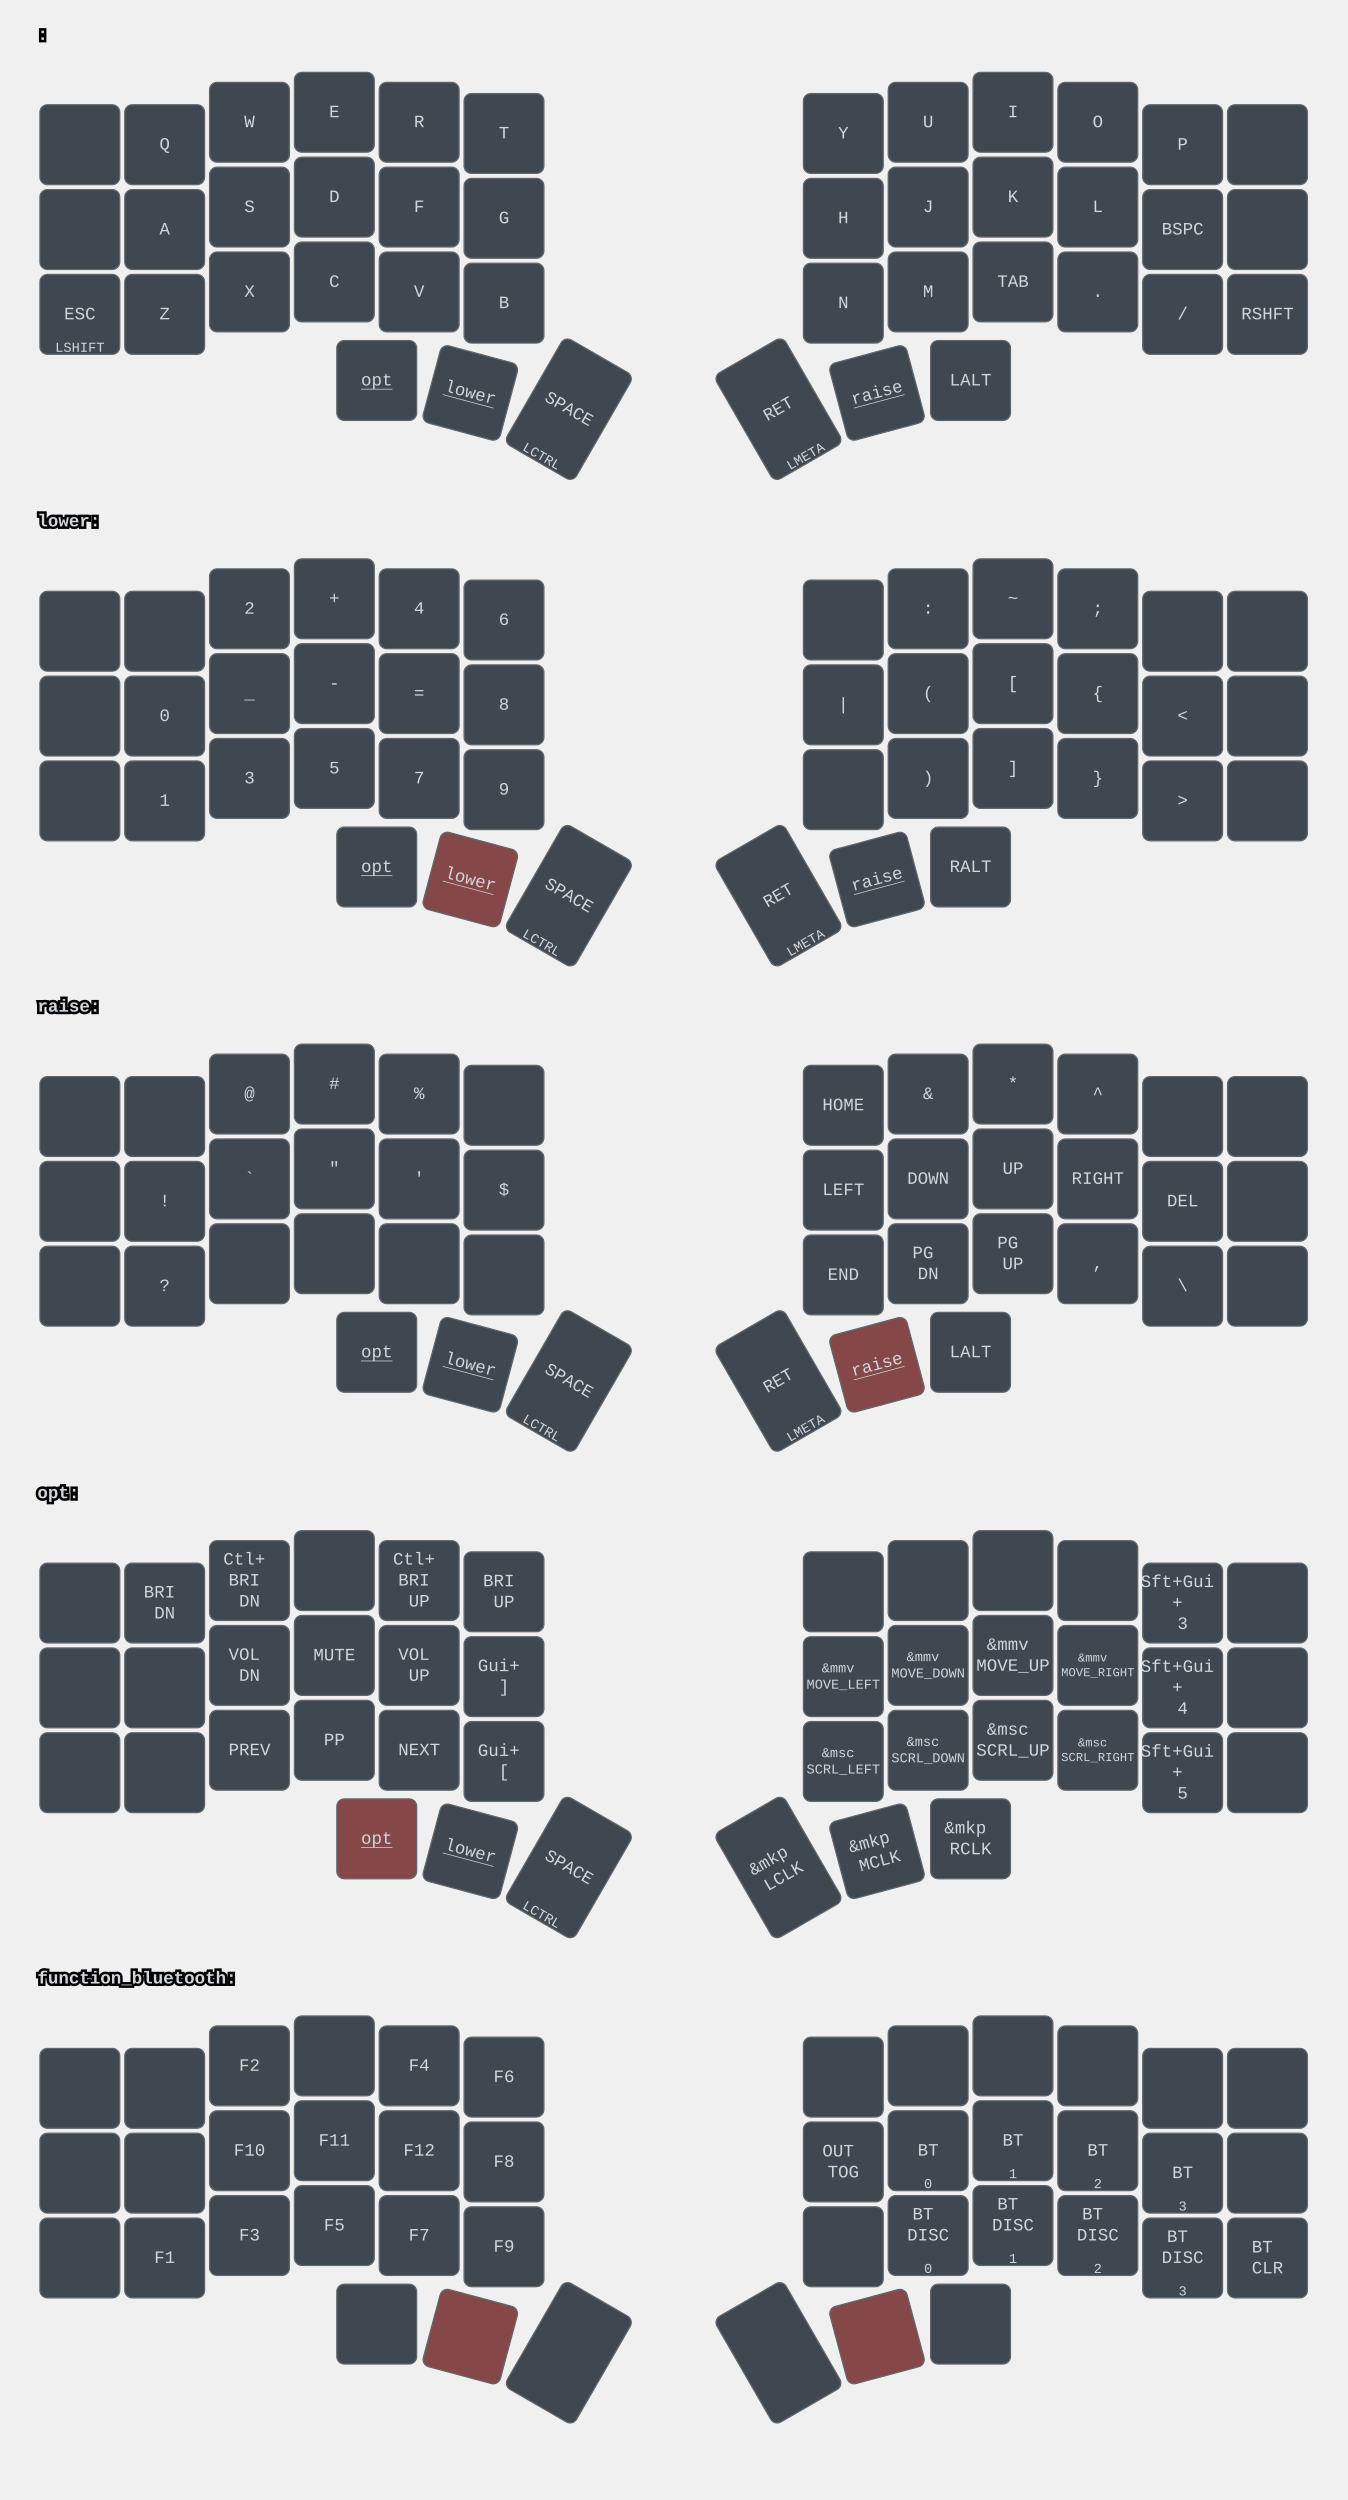
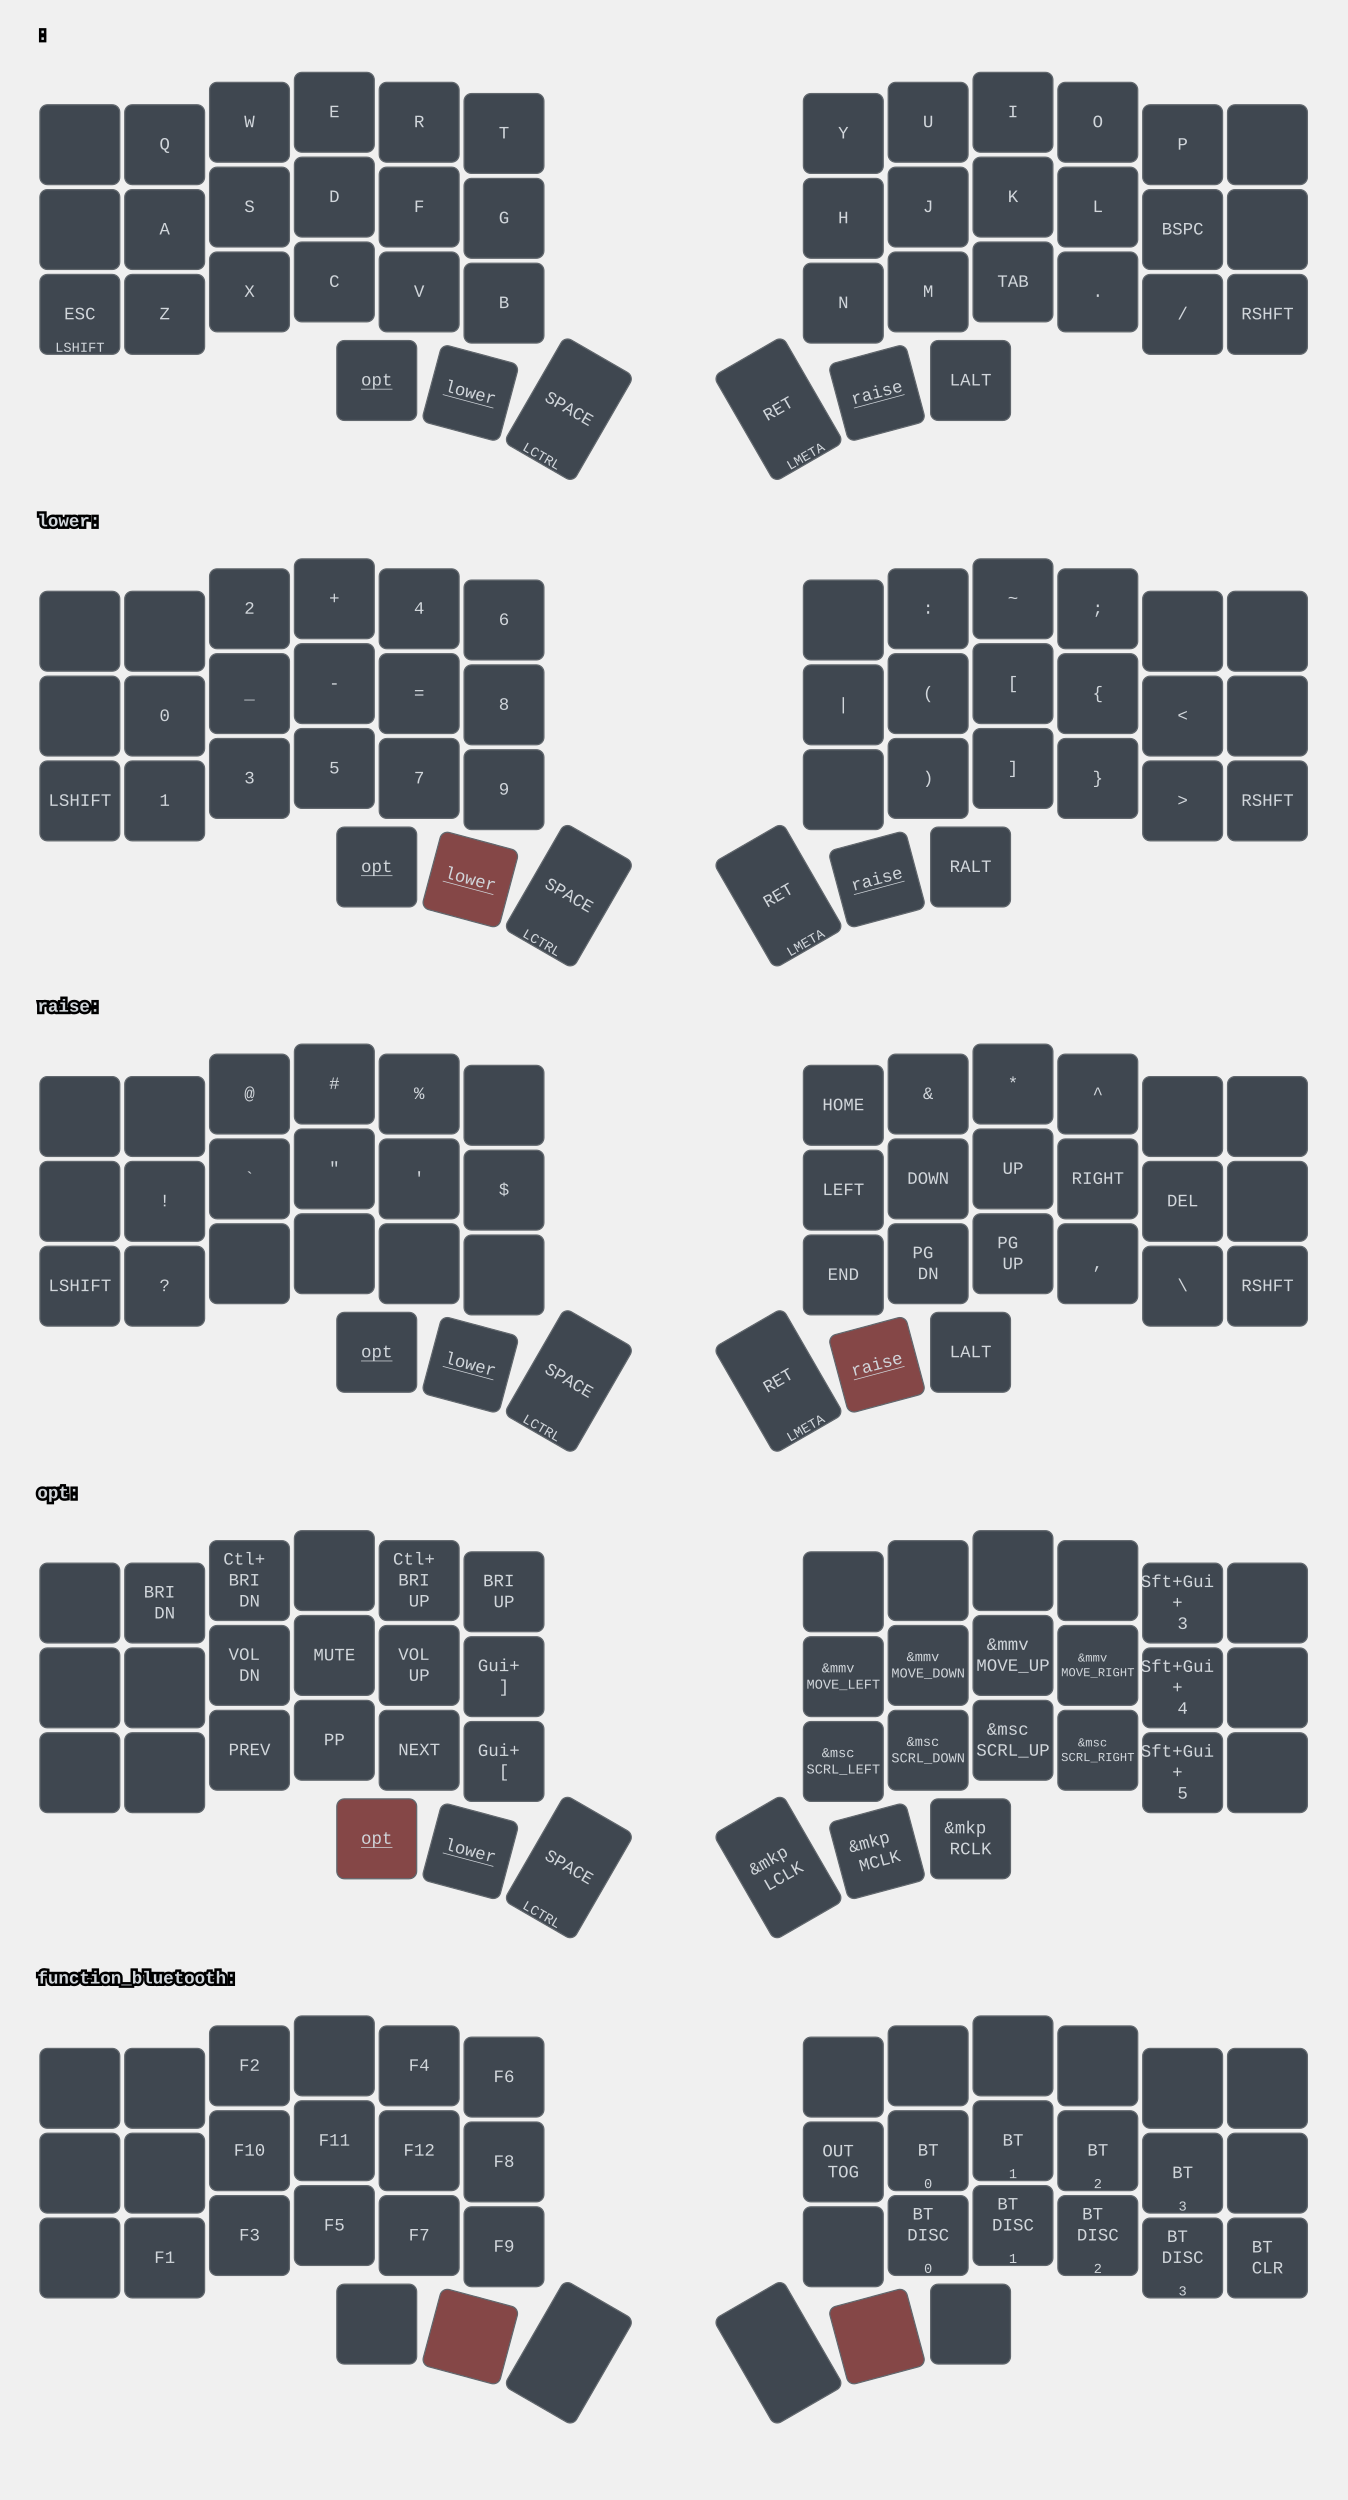
<svg xmlns="http://www.w3.org/2000/svg" width="1080" height="2004" viewBox="0 0 1080 2004" class="keymap">
  <style>/* inherit to force styles through use tags */
svg path {
    fill: inherit;
}

/* font and background color specifications */
svg.keymap {
    font-family: SFMono-Regular,Consolas,Liberation Mono,Menlo,monospace;
    font-size: 14px;
    font-kerning: normal;
    text-rendering: optimizeLegibility;
    fill: #24292e;
}

/* default key styling */
rect.key {
    fill: #f6f8fa;
}

rect.key, rect.combo {
    stroke: #c9cccf;
    stroke-width: 1;
}

/* default key side styling, only used is draw_key_sides is set */
rect.side {
    filter: brightness(90%);
}

/* color accent for combo boxes */
rect.combo, rect.combo-separate {
    fill: #cdf;
}

/* color accent for held keys */
rect.held, rect.combo.held {
    fill: #fdd;
}

/* color accent for ghost (optional) keys */
rect.ghost, rect.combo.ghost {
    stroke-dasharray: 4, 4;
    stroke-width: 2;
}

text {
    text-anchor: middle;
    dominant-baseline: middle;
}

/* styling for layer labels */
text.label {
    font-weight: bold;
    text-anchor: start;
    stroke: white;
    stroke-width: 4;
    paint-order: stroke;
}

/* styling for optional footer */
text.footer {
    text-anchor: end;
    dominant-baseline: auto;
    stroke: white;
    stroke-width: 4;
    paint-order: stroke;
}

/* styling for combo tap, and key non-tap label text */
text.combo, text.hold, text.shifted, text.left, text.right {
    font-size: 11px;
}

text.hold {
    text-anchor: middle;
    dominant-baseline: auto;
}

text.shifted {
    text-anchor: middle;
    dominant-baseline: hanging;
}

text.left {
    text-anchor: start;
}

text.right {
    text-anchor: end;
}

text.layer-activator {
    text-decoration: underline;
}

/* styling for hold/shifted label text in combo box */
text.combo.hold, text.combo.shifted, text.combo.left, text.combo.right {
    font-size: 8px;
}

/* lighter symbol for transparent keys */
text.trans {
    fill: #7b7e81;
}

/* styling for combo dendrons */
path.combo {
    stroke-width: 1;
    stroke: gray;
    fill: none;
}

/* Start Tabler Icons Cleanup */
/* cannot use height/width with glyphs */
.icon-tabler &gt; path {
    fill: inherit;
    stroke: inherit;
    stroke-width: 2;
}
/* hide tabler's default box */
.icon-tabler &gt; path[stroke="none"][fill="none"] {
    visibility: hidden;
}
/* End Tabler Icons Cleanup */

svg.keymap { fill: #d1d6db; }
rect.key { fill: #3f4750; }
rect.key, rect.combo { stroke: #60666c; }
rect.combo, rect.combo-separate { fill: #1f3d7a; }
rect.held, rect.combo.held { fill: #854747; }
text.label, text.footer { stroke: black; }
text.trans { fill: #7e8184; }
path.combo { stroke: #7f7f7f; }
</style>
  <g transform="translate(30, 0)" class="layer- ">
    <text x="0" y="28" class="label" id="x_x"> :</text>
    <g transform="translate(0, 56)">
      <g transform="translate(34, 60)" class="key keypos-0">
        <rect rx="6" ry="6" x="-32" y="-32" width="64" height="64" class="key" />
      </g>
      <g transform="translate(102, 60)" class="key keypos-1">
        <rect rx="6" ry="6" x="-32" y="-32" width="64" height="64" class="key" />
        <text x="0" y="0" class="key tap">Q</text>
      </g>
      <g transform="translate(170, 42)" class="key keypos-2">
        <rect rx="6" ry="6" x="-32" y="-32" width="64" height="64" class="key" />
        <text x="0" y="0" class="key tap">W</text>
      </g>
      <g transform="translate(238, 34)" class="key keypos-3">
        <rect rx="6" ry="6" x="-32" y="-32" width="64" height="64" class="key" />
        <text x="0" y="0" class="key tap">E</text>
      </g>
      <g transform="translate(306, 42)" class="key keypos-4">
        <rect rx="6" ry="6" x="-32" y="-32" width="64" height="64" class="key" />
        <text x="0" y="0" class="key tap">R</text>
      </g>
      <g transform="translate(374, 51)" class="key keypos-5">
        <rect rx="6" ry="6" x="-32" y="-32" width="64" height="64" class="key" />
        <text x="0" y="0" class="key tap">T</text>
      </g>
      <g transform="translate(646, 51)" class="key keypos-6">
        <rect rx="6" ry="6" x="-32" y="-32" width="64" height="64" class="key" />
        <text x="0" y="0" class="key tap">Y</text>
      </g>
      <g transform="translate(714, 42)" class="key keypos-7">
        <rect rx="6" ry="6" x="-32" y="-32" width="64" height="64" class="key" />
        <text x="0" y="0" class="key tap">U</text>
      </g>
      <g transform="translate(782, 34)" class="key keypos-8">
        <rect rx="6" ry="6" x="-32" y="-32" width="64" height="64" class="key" />
        <text x="0" y="0" class="key tap">I</text>
      </g>
      <g transform="translate(850, 42)" class="key keypos-9">
        <rect rx="6" ry="6" x="-32" y="-32" width="64" height="64" class="key" />
        <text x="0" y="0" class="key tap">O</text>
      </g>
      <g transform="translate(918, 60)" class="key keypos-10">
        <rect rx="6" ry="6" x="-32" y="-32" width="64" height="64" class="key" />
        <text x="0" y="0" class="key tap">P</text>
      </g>
      <g transform="translate(986, 60)" class="key keypos-11">
        <rect rx="6" ry="6" x="-32" y="-32" width="64" height="64" class="key" />
      </g>
      <g transform="translate(34, 128)" class="key keypos-12">
        <rect rx="6" ry="6" x="-32" y="-32" width="64" height="64" class="key" />
      </g>
      <g transform="translate(102, 128)" class="key keypos-13">
        <rect rx="6" ry="6" x="-32" y="-32" width="64" height="64" class="key" />
        <text x="0" y="0" class="key tap">A</text>
      </g>
      <g transform="translate(170, 110)" class="key keypos-14">
        <rect rx="6" ry="6" x="-32" y="-32" width="64" height="64" class="key" />
        <text x="0" y="0" class="key tap">S</text>
      </g>
      <g transform="translate(238, 102)" class="key keypos-15">
        <rect rx="6" ry="6" x="-32" y="-32" width="64" height="64" class="key" />
        <text x="0" y="0" class="key tap">D</text>
      </g>
      <g transform="translate(306, 110)" class="key keypos-16">
        <rect rx="6" ry="6" x="-32" y="-32" width="64" height="64" class="key" />
        <text x="0" y="0" class="key tap">F</text>
      </g>
      <g transform="translate(374, 119)" class="key keypos-17">
        <rect rx="6" ry="6" x="-32" y="-32" width="64" height="64" class="key" />
        <text x="0" y="0" class="key tap">G</text>
      </g>
      <g transform="translate(646, 119)" class="key keypos-18">
        <rect rx="6" ry="6" x="-32" y="-32" width="64" height="64" class="key" />
        <text x="0" y="0" class="key tap">H</text>
      </g>
      <g transform="translate(714, 110)" class="key keypos-19">
        <rect rx="6" ry="6" x="-32" y="-32" width="64" height="64" class="key" />
        <text x="0" y="0" class="key tap">J</text>
      </g>
      <g transform="translate(782, 102)" class="key keypos-20">
        <rect rx="6" ry="6" x="-32" y="-32" width="64" height="64" class="key" />
        <text x="0" y="0" class="key tap">K</text>
      </g>
      <g transform="translate(850, 110)" class="key keypos-21">
        <rect rx="6" ry="6" x="-32" y="-32" width="64" height="64" class="key" />
        <text x="0" y="0" class="key tap">L</text>
      </g>
      <g transform="translate(918, 128)" class="key keypos-22">
        <rect rx="6" ry="6" x="-32" y="-32" width="64" height="64" class="key" />
        <text x="0" y="0" class="key tap">BSPC</text>
      </g>
      <g transform="translate(986, 128)" class="key keypos-23">
        <rect rx="6" ry="6" x="-32" y="-32" width="64" height="64" class="key" />
      </g>
      <g transform="translate(34, 196)" class="key keypos-24">
        <rect rx="6" ry="6" x="-32" y="-32" width="64" height="64" class="key" />
        <text x="0" y="0" class="key tap">ESC</text>
        <text x="0" y="30" class="key hold">LSHIFT</text>
      </g>
      <g transform="translate(102, 196)" class="key keypos-25">
        <rect rx="6" ry="6" x="-32" y="-32" width="64" height="64" class="key" />
        <text x="0" y="0" class="key tap">Z</text>
      </g>
      <g transform="translate(170, 178)" class="key keypos-26">
        <rect rx="6" ry="6" x="-32" y="-32" width="64" height="64" class="key" />
        <text x="0" y="0" class="key tap">X</text>
      </g>
      <g transform="translate(238, 170)" class="key keypos-27">
        <rect rx="6" ry="6" x="-32" y="-32" width="64" height="64" class="key" />
        <text x="0" y="0" class="key tap">C</text>
      </g>
      <g transform="translate(306, 178)" class="key keypos-28">
        <rect rx="6" ry="6" x="-32" y="-32" width="64" height="64" class="key" />
        <text x="0" y="0" class="key tap">V</text>
      </g>
      <g transform="translate(374, 187)" class="key keypos-29">
        <rect rx="6" ry="6" x="-32" y="-32" width="64" height="64" class="key" />
        <text x="0" y="0" class="key tap">B</text>
      </g>
      <g transform="translate(646, 187)" class="key keypos-30">
        <rect rx="6" ry="6" x="-32" y="-32" width="64" height="64" class="key" />
        <text x="0" y="0" class="key tap">N</text>
      </g>
      <g transform="translate(714, 178)" class="key keypos-31">
        <rect rx="6" ry="6" x="-32" y="-32" width="64" height="64" class="key" />
        <text x="0" y="0" class="key tap">M</text>
      </g>
      <g transform="translate(782, 170)" class="key keypos-32">
        <rect rx="6" ry="6" x="-32" y="-32" width="64" height="64" class="key" />
        <text x="0" y="0" class="key tap">TAB</text>
      </g>
      <g transform="translate(850, 178)" class="key keypos-33">
        <rect rx="6" ry="6" x="-32" y="-32" width="64" height="64" class="key" />
        <text x="0" y="0" class="key tap">.</text>
      </g>
      <g transform="translate(918, 196)" class="key keypos-34">
        <rect rx="6" ry="6" x="-32" y="-32" width="64" height="64" class="key" />
        <text x="0" y="0" class="key tap">/</text>
      </g>
      <g transform="translate(986, 196)" class="key keypos-35">
        <rect rx="6" ry="6" x="-32" y="-32" width="64" height="64" class="key" />
        <text x="0" y="0" class="key tap">RSHFT</text>
      </g>
      <g transform="translate(272, 249)" class="key keypos-36">
        <rect rx="6" ry="6" x="-32" y="-32" width="64" height="64" class="key" />
        <a href="#opt">
          <text x="0" y="0" class="key tap layer-activator">opt</text>
        </a>
      </g>
      <g transform="translate(347, 259) rotate(15.0)" class="key keypos-37">
        <rect rx="6" ry="6" x="-32" y="-32" width="64" height="64" class="key" />
        <a href="#lower">
          <text x="0" y="0" class="key tap layer-activator">lower</text>
        </a>
      </g>
      <g transform="translate(426, 272) rotate(30.0)" class="key keypos-38">
        <rect rx="6" ry="6" x="-32" y="-49" width="64" height="98" class="key" />
        <text x="0" y="0" class="key tap">SPACE</text>
        <text x="0" y="47" class="key hold">LCTRL</text>
      </g>
      <g transform="translate(594, 272) rotate(-30.0)" class="key keypos-39">
        <rect rx="6" ry="6" x="-32" y="-49" width="64" height="98" class="key" />
        <text x="0" y="0" class="key tap">RET</text>
        <text x="0" y="47" class="key hold">LMETA</text>
      </g>
      <g transform="translate(673, 259) rotate(-15.0)" class="key keypos-40">
        <rect rx="6" ry="6" x="-32" y="-32" width="64" height="64" class="key" />
        <a href="#raise">
          <text x="0" y="0" class="key tap layer-activator">raise</text>
        </a>
      </g>
      <g transform="translate(748, 249)" class="key keypos-41">
        <rect rx="6" ry="6" x="-32" y="-32" width="64" height="64" class="key" />
        <text x="0" y="0" class="key tap">LALT</text>
      </g>
    </g>
  </g>
  <g transform="translate(30, 390)" class="layer-lower">
    <text x="0" y="28" class="label" id="lower">lower:</text>
    <g transform="translate(0, 56)">
      <g transform="translate(34, 60)" class="key keypos-0">
        <rect rx="6" ry="6" x="-32" y="-32" width="64" height="64" class="key" />
      </g>
      <g transform="translate(102, 60)" class="key keypos-1">
        <rect rx="6" ry="6" x="-32" y="-32" width="64" height="64" class="key" />
      </g>
      <g transform="translate(170, 42)" class="key keypos-2">
        <rect rx="6" ry="6" x="-32" y="-32" width="64" height="64" class="key" />
        <text x="0" y="0" class="key tap">2</text>
      </g>
      <g transform="translate(238, 34)" class="key keypos-3">
        <rect rx="6" ry="6" x="-32" y="-32" width="64" height="64" class="key" />
        <text x="0" y="0" class="key tap">+</text>
      </g>
      <g transform="translate(306, 42)" class="key keypos-4">
        <rect rx="6" ry="6" x="-32" y="-32" width="64" height="64" class="key" />
        <text x="0" y="0" class="key tap">4</text>
      </g>
      <g transform="translate(374, 51)" class="key keypos-5">
        <rect rx="6" ry="6" x="-32" y="-32" width="64" height="64" class="key" />
        <text x="0" y="0" class="key tap">6</text>
      </g>
      <g transform="translate(646, 51)" class="key keypos-6">
        <rect rx="6" ry="6" x="-32" y="-32" width="64" height="64" class="key" />
      </g>
      <g transform="translate(714, 42)" class="key keypos-7">
        <rect rx="6" ry="6" x="-32" y="-32" width="64" height="64" class="key" />
        <text x="0" y="0" class="key tap">:</text>
      </g>
      <g transform="translate(782, 34)" class="key keypos-8">
        <rect rx="6" ry="6" x="-32" y="-32" width="64" height="64" class="key" />
        <text x="0" y="0" class="key tap">~</text>
      </g>
      <g transform="translate(850, 42)" class="key keypos-9">
        <rect rx="6" ry="6" x="-32" y="-32" width="64" height="64" class="key" />
        <text x="0" y="0" class="key tap">;</text>
      </g>
      <g transform="translate(918, 60)" class="key keypos-10">
        <rect rx="6" ry="6" x="-32" y="-32" width="64" height="64" class="key" />
      </g>
      <g transform="translate(986, 60)" class="key keypos-11">
        <rect rx="6" ry="6" x="-32" y="-32" width="64" height="64" class="key" />
      </g>
      <g transform="translate(34, 128)" class="key keypos-12">
        <rect rx="6" ry="6" x="-32" y="-32" width="64" height="64" class="key" />
      </g>
      <g transform="translate(102, 128)" class="key keypos-13">
        <rect rx="6" ry="6" x="-32" y="-32" width="64" height="64" class="key" />
        <text x="0" y="0" class="key tap">0</text>
      </g>
      <g transform="translate(170, 110)" class="key keypos-14">
        <rect rx="6" ry="6" x="-32" y="-32" width="64" height="64" class="key" />
        <text x="0" y="0" class="key tap">_</text>
      </g>
      <g transform="translate(238, 102)" class="key keypos-15">
        <rect rx="6" ry="6" x="-32" y="-32" width="64" height="64" class="key" />
        <text x="0" y="0" class="key tap">-</text>
      </g>
      <g transform="translate(306, 110)" class="key keypos-16">
        <rect rx="6" ry="6" x="-32" y="-32" width="64" height="64" class="key" />
        <text x="0" y="0" class="key tap">=</text>
      </g>
      <g transform="translate(374, 119)" class="key keypos-17">
        <rect rx="6" ry="6" x="-32" y="-32" width="64" height="64" class="key" />
        <text x="0" y="0" class="key tap">8</text>
      </g>
      <g transform="translate(646, 119)" class="key keypos-18">
        <rect rx="6" ry="6" x="-32" y="-32" width="64" height="64" class="key" />
        <text x="0" y="0" class="key tap">|</text>
      </g>
      <g transform="translate(714, 110)" class="key keypos-19">
        <rect rx="6" ry="6" x="-32" y="-32" width="64" height="64" class="key" />
        <text x="0" y="0" class="key tap">(</text>
      </g>
      <g transform="translate(782, 102)" class="key keypos-20">
        <rect rx="6" ry="6" x="-32" y="-32" width="64" height="64" class="key" />
        <text x="0" y="0" class="key tap">[</text>
      </g>
      <g transform="translate(850, 110)" class="key keypos-21">
        <rect rx="6" ry="6" x="-32" y="-32" width="64" height="64" class="key" />
        <text x="0" y="0" class="key tap">{</text>
      </g>
      <g transform="translate(918, 128)" class="key keypos-22">
        <rect rx="6" ry="6" x="-32" y="-32" width="64" height="64" class="key" />
        <text x="0" y="0" class="key tap">&lt;</text>
      </g>
      <g transform="translate(986, 128)" class="key keypos-23">
        <rect rx="6" ry="6" x="-32" y="-32" width="64" height="64" class="key" />
      </g>
      <g transform="translate(34, 196)" class="key keypos-24">
        <rect rx="6" ry="6" x="-32" y="-32" width="64" height="64" class="key" />
+         <text x="0" y="0" class="key tap">LSHIFT</text>
      </g>
      <g transform="translate(102, 196)" class="key keypos-25">
        <rect rx="6" ry="6" x="-32" y="-32" width="64" height="64" class="key" />
        <text x="0" y="0" class="key tap">1</text>
      </g>
      <g transform="translate(170, 178)" class="key keypos-26">
        <rect rx="6" ry="6" x="-32" y="-32" width="64" height="64" class="key" />
        <text x="0" y="0" class="key tap">3</text>
      </g>
      <g transform="translate(238, 170)" class="key keypos-27">
        <rect rx="6" ry="6" x="-32" y="-32" width="64" height="64" class="key" />
        <text x="0" y="0" class="key tap">5</text>
      </g>
      <g transform="translate(306, 178)" class="key keypos-28">
        <rect rx="6" ry="6" x="-32" y="-32" width="64" height="64" class="key" />
        <text x="0" y="0" class="key tap">7</text>
      </g>
      <g transform="translate(374, 187)" class="key keypos-29">
        <rect rx="6" ry="6" x="-32" y="-32" width="64" height="64" class="key" />
        <text x="0" y="0" class="key tap">9</text>
      </g>
      <g transform="translate(646, 187)" class="key keypos-30">
        <rect rx="6" ry="6" x="-32" y="-32" width="64" height="64" class="key" />
      </g>
      <g transform="translate(714, 178)" class="key keypos-31">
        <rect rx="6" ry="6" x="-32" y="-32" width="64" height="64" class="key" />
        <text x="0" y="0" class="key tap">)</text>
      </g>
      <g transform="translate(782, 170)" class="key keypos-32">
        <rect rx="6" ry="6" x="-32" y="-32" width="64" height="64" class="key" />
        <text x="0" y="0" class="key tap">]</text>
      </g>
      <g transform="translate(850, 178)" class="key keypos-33">
        <rect rx="6" ry="6" x="-32" y="-32" width="64" height="64" class="key" />
        <text x="0" y="0" class="key tap">}</text>
      </g>
      <g transform="translate(918, 196)" class="key keypos-34">
        <rect rx="6" ry="6" x="-32" y="-32" width="64" height="64" class="key" />
        <text x="0" y="0" class="key tap">&gt;</text>
      </g>
      <g transform="translate(986, 196)" class="key keypos-35">
        <rect rx="6" ry="6" x="-32" y="-32" width="64" height="64" class="key" />
+         <text x="0" y="0" class="key tap">RSHFT</text>
      </g>
      <g transform="translate(272, 249)" class="key keypos-36">
        <rect rx="6" ry="6" x="-32" y="-32" width="64" height="64" class="key" />
        <a href="#opt">
          <text x="0" y="0" class="key tap layer-activator">opt</text>
        </a>
      </g>
      <g transform="translate(347, 259) rotate(15.0)" class="key held keypos-37">
        <rect rx="6" ry="6" x="-32" y="-32" width="64" height="64" class="key held" />
        <a href="#lower">
          <text x="0" y="0" class="key held tap layer-activator">lower</text>
        </a>
      </g>
      <g transform="translate(426, 272) rotate(30.0)" class="key keypos-38">
        <rect rx="6" ry="6" x="-32" y="-49" width="64" height="98" class="key" />
        <text x="0" y="0" class="key tap">SPACE</text>
        <text x="0" y="47" class="key hold">LCTRL</text>
      </g>
      <g transform="translate(594, 272) rotate(-30.0)" class="key keypos-39">
        <rect rx="6" ry="6" x="-32" y="-49" width="64" height="98" class="key" />
        <text x="0" y="0" class="key tap">RET</text>
        <text x="0" y="47" class="key hold">LMETA</text>
      </g>
      <g transform="translate(673, 259) rotate(-15.0)" class="key keypos-40">
        <rect rx="6" ry="6" x="-32" y="-32" width="64" height="64" class="key" />
        <a href="#raise">
          <text x="0" y="0" class="key tap layer-activator">raise</text>
        </a>
      </g>
      <g transform="translate(748, 249)" class="key keypos-41">
        <rect rx="6" ry="6" x="-32" y="-32" width="64" height="64" class="key" />
        <text x="0" y="0" class="key tap">RALT</text>
      </g>
    </g>
  </g>
  <g transform="translate(30, 779)" class="layer-raise">
    <text x="0" y="28" class="label" id="raise">raise:</text>
    <g transform="translate(0, 56)">
      <g transform="translate(34, 60)" class="key keypos-0">
        <rect rx="6" ry="6" x="-32" y="-32" width="64" height="64" class="key" />
      </g>
      <g transform="translate(102, 60)" class="key keypos-1">
        <rect rx="6" ry="6" x="-32" y="-32" width="64" height="64" class="key" />
      </g>
      <g transform="translate(170, 42)" class="key keypos-2">
        <rect rx="6" ry="6" x="-32" y="-32" width="64" height="64" class="key" />
        <text x="0" y="0" class="key tap">@</text>
      </g>
      <g transform="translate(238, 34)" class="key keypos-3">
        <rect rx="6" ry="6" x="-32" y="-32" width="64" height="64" class="key" />
        <text x="0" y="0" class="key tap">#</text>
      </g>
      <g transform="translate(306, 42)" class="key keypos-4">
        <rect rx="6" ry="6" x="-32" y="-32" width="64" height="64" class="key" />
        <text x="0" y="0" class="key tap">%</text>
      </g>
      <g transform="translate(374, 51)" class="key keypos-5">
        <rect rx="6" ry="6" x="-32" y="-32" width="64" height="64" class="key" />
      </g>
      <g transform="translate(646, 51)" class="key keypos-6">
        <rect rx="6" ry="6" x="-32" y="-32" width="64" height="64" class="key" />
        <text x="0" y="0" class="key tap">HOME</text>
      </g>
      <g transform="translate(714, 42)" class="key keypos-7">
        <rect rx="6" ry="6" x="-32" y="-32" width="64" height="64" class="key" />
        <text x="0" y="0" class="key tap">&amp;</text>
      </g>
      <g transform="translate(782, 34)" class="key keypos-8">
        <rect rx="6" ry="6" x="-32" y="-32" width="64" height="64" class="key" />
        <text x="0" y="0" class="key tap">*</text>
      </g>
      <g transform="translate(850, 42)" class="key keypos-9">
        <rect rx="6" ry="6" x="-32" y="-32" width="64" height="64" class="key" />
        <text x="0" y="0" class="key tap">^</text>
      </g>
      <g transform="translate(918, 60)" class="key keypos-10">
        <rect rx="6" ry="6" x="-32" y="-32" width="64" height="64" class="key" />
      </g>
      <g transform="translate(986, 60)" class="key keypos-11">
        <rect rx="6" ry="6" x="-32" y="-32" width="64" height="64" class="key" />
      </g>
      <g transform="translate(34, 128)" class="key keypos-12">
        <rect rx="6" ry="6" x="-32" y="-32" width="64" height="64" class="key" />
      </g>
      <g transform="translate(102, 128)" class="key keypos-13">
        <rect rx="6" ry="6" x="-32" y="-32" width="64" height="64" class="key" />
        <text x="0" y="0" class="key tap">!</text>
      </g>
      <g transform="translate(170, 110)" class="key keypos-14">
        <rect rx="6" ry="6" x="-32" y="-32" width="64" height="64" class="key" />
        <text x="0" y="0" class="key tap">`</text>
      </g>
      <g transform="translate(238, 102)" class="key keypos-15">
        <rect rx="6" ry="6" x="-32" y="-32" width="64" height="64" class="key" />
        <text x="0" y="0" class="key tap">"</text>
      </g>
      <g transform="translate(306, 110)" class="key keypos-16">
        <rect rx="6" ry="6" x="-32" y="-32" width="64" height="64" class="key" />
        <text x="0" y="0" class="key tap">'</text>
      </g>
      <g transform="translate(374, 119)" class="key keypos-17">
        <rect rx="6" ry="6" x="-32" y="-32" width="64" height="64" class="key" />
        <text x="0" y="0" class="key tap">$</text>
      </g>
      <g transform="translate(646, 119)" class="key keypos-18">
        <rect rx="6" ry="6" x="-32" y="-32" width="64" height="64" class="key" />
        <text x="0" y="0" class="key tap">LEFT</text>
      </g>
      <g transform="translate(714, 110)" class="key keypos-19">
        <rect rx="6" ry="6" x="-32" y="-32" width="64" height="64" class="key" />
        <text x="0" y="0" class="key tap">DOWN</text>
      </g>
      <g transform="translate(782, 102)" class="key keypos-20">
        <rect rx="6" ry="6" x="-32" y="-32" width="64" height="64" class="key" />
        <text x="0" y="0" class="key tap">UP</text>
      </g>
      <g transform="translate(850, 110)" class="key keypos-21">
        <rect rx="6" ry="6" x="-32" y="-32" width="64" height="64" class="key" />
        <text x="0" y="0" class="key tap">RIGHT</text>
      </g>
      <g transform="translate(918, 128)" class="key keypos-22">
        <rect rx="6" ry="6" x="-32" y="-32" width="64" height="64" class="key" />
        <text x="0" y="0" class="key tap">DEL</text>
      </g>
      <g transform="translate(986, 128)" class="key keypos-23">
        <rect rx="6" ry="6" x="-32" y="-32" width="64" height="64" class="key" />
      </g>
      <g transform="translate(34, 196)" class="key keypos-24">
        <rect rx="6" ry="6" x="-32" y="-32" width="64" height="64" class="key" />
+         <text x="0" y="0" class="key tap">LSHIFT</text>
      </g>
      <g transform="translate(102, 196)" class="key keypos-25">
        <rect rx="6" ry="6" x="-32" y="-32" width="64" height="64" class="key" />
        <text x="0" y="0" class="key tap">?</text>
      </g>
      <g transform="translate(170, 178)" class="key keypos-26">
        <rect rx="6" ry="6" x="-32" y="-32" width="64" height="64" class="key" />
      </g>
      <g transform="translate(238, 170)" class="key keypos-27">
        <rect rx="6" ry="6" x="-32" y="-32" width="64" height="64" class="key" />
      </g>
      <g transform="translate(306, 178)" class="key keypos-28">
        <rect rx="6" ry="6" x="-32" y="-32" width="64" height="64" class="key" />
      </g>
      <g transform="translate(374, 187)" class="key keypos-29">
        <rect rx="6" ry="6" x="-32" y="-32" width="64" height="64" class="key" />
      </g>
      <g transform="translate(646, 187)" class="key keypos-30">
        <rect rx="6" ry="6" x="-32" y="-32" width="64" height="64" class="key" />
        <text x="0" y="0" class="key tap">END</text>
      </g>
      <g transform="translate(714, 178)" class="key keypos-31">
        <rect rx="6" ry="6" x="-32" y="-32" width="64" height="64" class="key" />
        <text x="0" y="0" class="key tap">
          <tspan x="0" dy="-0.6em">PG</tspan>
          <tspan x="0" dy="1.2em">DN</tspan>
        </text>
      </g>
      <g transform="translate(782, 170)" class="key keypos-32">
        <rect rx="6" ry="6" x="-32" y="-32" width="64" height="64" class="key" />
        <text x="0" y="0" class="key tap">
          <tspan x="0" dy="-0.6em">PG</tspan>
          <tspan x="0" dy="1.2em">UP</tspan>
        </text>
      </g>
      <g transform="translate(850, 178)" class="key keypos-33">
        <rect rx="6" ry="6" x="-32" y="-32" width="64" height="64" class="key" />
        <text x="0" y="0" class="key tap">,</text>
      </g>
      <g transform="translate(918, 196)" class="key keypos-34">
        <rect rx="6" ry="6" x="-32" y="-32" width="64" height="64" class="key" />
        <text x="0" y="0" class="key tap">\</text>
      </g>
      <g transform="translate(986, 196)" class="key keypos-35">
        <rect rx="6" ry="6" x="-32" y="-32" width="64" height="64" class="key" />
+         <text x="0" y="0" class="key tap">RSHFT</text>
      </g>
      <g transform="translate(272, 249)" class="key keypos-36">
        <rect rx="6" ry="6" x="-32" y="-32" width="64" height="64" class="key" />
        <a href="#opt">
          <text x="0" y="0" class="key tap layer-activator">opt</text>
        </a>
      </g>
      <g transform="translate(347, 259) rotate(15.0)" class="key keypos-37">
        <rect rx="6" ry="6" x="-32" y="-32" width="64" height="64" class="key" />
        <a href="#lower">
          <text x="0" y="0" class="key tap layer-activator">lower</text>
        </a>
      </g>
      <g transform="translate(426, 272) rotate(30.0)" class="key keypos-38">
        <rect rx="6" ry="6" x="-32" y="-49" width="64" height="98" class="key" />
        <text x="0" y="0" class="key tap">SPACE</text>
        <text x="0" y="47" class="key hold">LCTRL</text>
      </g>
      <g transform="translate(594, 272) rotate(-30.0)" class="key keypos-39">
        <rect rx="6" ry="6" x="-32" y="-49" width="64" height="98" class="key" />
        <text x="0" y="0" class="key tap">RET</text>
        <text x="0" y="47" class="key hold">LMETA</text>
      </g>
      <g transform="translate(673, 259) rotate(-15.0)" class="key held keypos-40">
        <rect rx="6" ry="6" x="-32" y="-32" width="64" height="64" class="key held" />
        <a href="#raise">
          <text x="0" y="0" class="key held tap layer-activator">raise</text>
        </a>
      </g>
      <g transform="translate(748, 249)" class="key keypos-41">
        <rect rx="6" ry="6" x="-32" y="-32" width="64" height="64" class="key" />
        <text x="0" y="0" class="key tap">LALT</text>
      </g>
    </g>
  </g>
  <g transform="translate(30, 1169)" class="layer-opt">
    <text x="0" y="28" class="label" id="opt">opt:</text>
    <g transform="translate(0, 56)">
      <g transform="translate(34, 60)" class="key keypos-0">
        <rect rx="6" ry="6" x="-32" y="-32" width="64" height="64" class="key" />
      </g>
      <g transform="translate(102, 60)" class="key keypos-1">
        <rect rx="6" ry="6" x="-32" y="-32" width="64" height="64" class="key" />
        <text x="0" y="0" class="key tap">
          <tspan x="0" dy="-0.6em">BRI</tspan>
          <tspan x="0" dy="1.2em">DN</tspan>
        </text>
      </g>
      <g transform="translate(170, 42)" class="key keypos-2">
        <rect rx="6" ry="6" x="-32" y="-32" width="64" height="64" class="key" />
        <text x="0" y="0" class="key tap">
          <tspan x="0" dy="-1.2em">Ctl+</tspan>
          <tspan x="0" dy="1.2em">BRI</tspan>
          <tspan x="0" dy="1.2em">DN</tspan>
        </text>
      </g>
      <g transform="translate(238, 34)" class="key keypos-3">
        <rect rx="6" ry="6" x="-32" y="-32" width="64" height="64" class="key" />
      </g>
      <g transform="translate(306, 42)" class="key keypos-4">
        <rect rx="6" ry="6" x="-32" y="-32" width="64" height="64" class="key" />
        <text x="0" y="0" class="key tap">
          <tspan x="0" dy="-1.2em">Ctl+</tspan>
          <tspan x="0" dy="1.2em">BRI</tspan>
          <tspan x="0" dy="1.2em">UP</tspan>
        </text>
      </g>
      <g transform="translate(374, 51)" class="key keypos-5">
        <rect rx="6" ry="6" x="-32" y="-32" width="64" height="64" class="key" />
        <text x="0" y="0" class="key tap">
          <tspan x="0" dy="-0.6em">BRI</tspan>
          <tspan x="0" dy="1.2em">UP</tspan>
        </text>
      </g>
      <g transform="translate(646, 51)" class="key keypos-6">
        <rect rx="6" ry="6" x="-32" y="-32" width="64" height="64" class="key" />
      </g>
      <g transform="translate(714, 42)" class="key keypos-7">
        <rect rx="6" ry="6" x="-32" y="-32" width="64" height="64" class="key" />
      </g>
      <g transform="translate(782, 34)" class="key keypos-8">
        <rect rx="6" ry="6" x="-32" y="-32" width="64" height="64" class="key" />
      </g>
      <g transform="translate(850, 42)" class="key keypos-9">
        <rect rx="6" ry="6" x="-32" y="-32" width="64" height="64" class="key" />
      </g>
      <g transform="translate(918, 60)" class="key keypos-10">
        <rect rx="6" ry="6" x="-32" y="-32" width="64" height="64" class="key" />
        <text x="0" y="0" class="key tap">
          <tspan x="0" dy="-1.2em">Sft+Gui</tspan>
          <tspan x="0" dy="1.2em">+</tspan>
          <tspan x="0" dy="1.2em">3</tspan>
        </text>
      </g>
      <g transform="translate(986, 60)" class="key keypos-11">
        <rect rx="6" ry="6" x="-32" y="-32" width="64" height="64" class="key" />
      </g>
      <g transform="translate(34, 128)" class="key keypos-12">
        <rect rx="6" ry="6" x="-32" y="-32" width="64" height="64" class="key" />
      </g>
      <g transform="translate(102, 128)" class="key keypos-13">
        <rect rx="6" ry="6" x="-32" y="-32" width="64" height="64" class="key" />
      </g>
      <g transform="translate(170, 110)" class="key keypos-14">
        <rect rx="6" ry="6" x="-32" y="-32" width="64" height="64" class="key" />
        <text x="0" y="0" class="key tap">
          <tspan x="0" dy="-0.6em">VOL</tspan>
          <tspan x="0" dy="1.2em">DN</tspan>
        </text>
      </g>
      <g transform="translate(238, 102)" class="key keypos-15">
        <rect rx="6" ry="6" x="-32" y="-32" width="64" height="64" class="key" />
        <text x="0" y="0" class="key tap">MUTE</text>
      </g>
      <g transform="translate(306, 110)" class="key keypos-16">
        <rect rx="6" ry="6" x="-32" y="-32" width="64" height="64" class="key" />
        <text x="0" y="0" class="key tap">
          <tspan x="0" dy="-0.6em">VOL</tspan>
          <tspan x="0" dy="1.2em">UP</tspan>
        </text>
      </g>
      <g transform="translate(374, 119)" class="key keypos-17">
        <rect rx="6" ry="6" x="-32" y="-32" width="64" height="64" class="key" />
        <text x="0" y="0" class="key tap">
          <tspan x="0" dy="-0.6em">Gui+</tspan>
          <tspan x="0" dy="1.2em">]</tspan>
        </text>
      </g>
      <g transform="translate(646, 119)" class="key keypos-18">
        <rect rx="6" ry="6" x="-32" y="-32" width="64" height="64" class="key" />
        <text x="0" y="0" class="key tap">
          <tspan x="0" dy="-0.6em" style="font-size: 78%">&amp;mmv</tspan>
          <tspan x="0" dy="1.2em" style="font-size: 78%">MOVE_LEFT</tspan>
        </text>
      </g>
      <g transform="translate(714, 110)" class="key keypos-19">
        <rect rx="6" ry="6" x="-32" y="-32" width="64" height="64" class="key" />
        <text x="0" y="0" class="key tap">
          <tspan x="0" dy="-0.6em" style="font-size: 78%">&amp;mmv</tspan>
          <tspan x="0" dy="1.2em" style="font-size: 78%">MOVE_DOWN</tspan>
        </text>
      </g>
      <g transform="translate(782, 102)" class="key keypos-20">
        <rect rx="6" ry="6" x="-32" y="-32" width="64" height="64" class="key" />
        <text x="0" y="0" class="key tap">
          <tspan x="0" dy="-0.6em">&amp;mmv</tspan>
          <tspan x="0" dy="1.2em">MOVE_UP</tspan>
        </text>
      </g>
      <g transform="translate(850, 110)" class="key keypos-21">
        <rect rx="6" ry="6" x="-32" y="-32" width="64" height="64" class="key" />
        <text x="0" y="0" class="key tap">
          <tspan x="0" dy="-0.6em" style="font-size: 70%">&amp;mmv</tspan>
          <tspan x="0" dy="1.2em" style="font-size: 70%">MOVE_RIGHT</tspan>
        </text>
      </g>
      <g transform="translate(918, 128)" class="key keypos-22">
        <rect rx="6" ry="6" x="-32" y="-32" width="64" height="64" class="key" />
        <text x="0" y="0" class="key tap">
          <tspan x="0" dy="-1.2em">Sft+Gui</tspan>
          <tspan x="0" dy="1.2em">+</tspan>
          <tspan x="0" dy="1.2em">4</tspan>
        </text>
      </g>
      <g transform="translate(986, 128)" class="key keypos-23">
        <rect rx="6" ry="6" x="-32" y="-32" width="64" height="64" class="key" />
      </g>
      <g transform="translate(34, 196)" class="key keypos-24">
        <rect rx="6" ry="6" x="-32" y="-32" width="64" height="64" class="key" />
      </g>
      <g transform="translate(102, 196)" class="key keypos-25">
        <rect rx="6" ry="6" x="-32" y="-32" width="64" height="64" class="key" />
      </g>
      <g transform="translate(170, 178)" class="key keypos-26">
        <rect rx="6" ry="6" x="-32" y="-32" width="64" height="64" class="key" />
        <text x="0" y="0" class="key tap">PREV</text>
      </g>
      <g transform="translate(238, 170)" class="key keypos-27">
        <rect rx="6" ry="6" x="-32" y="-32" width="64" height="64" class="key" />
        <text x="0" y="0" class="key tap">PP</text>
      </g>
      <g transform="translate(306, 178)" class="key keypos-28">
        <rect rx="6" ry="6" x="-32" y="-32" width="64" height="64" class="key" />
        <text x="0" y="0" class="key tap">NEXT</text>
      </g>
      <g transform="translate(374, 187)" class="key keypos-29">
        <rect rx="6" ry="6" x="-32" y="-32" width="64" height="64" class="key" />
        <text x="0" y="0" class="key tap">
          <tspan x="0" dy="-0.6em">Gui+</tspan>
          <tspan x="0" dy="1.2em">[</tspan>
        </text>
      </g>
      <g transform="translate(646, 187)" class="key keypos-30">
        <rect rx="6" ry="6" x="-32" y="-32" width="64" height="64" class="key" />
        <text x="0" y="0" class="key tap">
          <tspan x="0" dy="-0.6em" style="font-size: 78%">&amp;msc</tspan>
          <tspan x="0" dy="1.2em" style="font-size: 78%">SCRL_LEFT</tspan>
        </text>
      </g>
      <g transform="translate(714, 178)" class="key keypos-31">
        <rect rx="6" ry="6" x="-32" y="-32" width="64" height="64" class="key" />
        <text x="0" y="0" class="key tap">
          <tspan x="0" dy="-0.6em" style="font-size: 78%">&amp;msc</tspan>
          <tspan x="0" dy="1.2em" style="font-size: 78%">SCRL_DOWN</tspan>
        </text>
      </g>
      <g transform="translate(782, 170)" class="key keypos-32">
        <rect rx="6" ry="6" x="-32" y="-32" width="64" height="64" class="key" />
        <text x="0" y="0" class="key tap">
          <tspan x="0" dy="-0.6em">&amp;msc</tspan>
          <tspan x="0" dy="1.2em">SCRL_UP</tspan>
        </text>
      </g>
      <g transform="translate(850, 178)" class="key keypos-33">
        <rect rx="6" ry="6" x="-32" y="-32" width="64" height="64" class="key" />
        <text x="0" y="0" class="key tap">
          <tspan x="0" dy="-0.6em" style="font-size: 70%">&amp;msc</tspan>
          <tspan x="0" dy="1.2em" style="font-size: 70%">SCRL_RIGHT</tspan>
        </text>
      </g>
      <g transform="translate(918, 196)" class="key keypos-34">
        <rect rx="6" ry="6" x="-32" y="-32" width="64" height="64" class="key" />
        <text x="0" y="0" class="key tap">
          <tspan x="0" dy="-1.2em">Sft+Gui</tspan>
          <tspan x="0" dy="1.2em">+</tspan>
          <tspan x="0" dy="1.2em">5</tspan>
        </text>
      </g>
      <g transform="translate(986, 196)" class="key keypos-35">
        <rect rx="6" ry="6" x="-32" y="-32" width="64" height="64" class="key" />
      </g>
      <g transform="translate(272, 249)" class="key held keypos-36">
        <rect rx="6" ry="6" x="-32" y="-32" width="64" height="64" class="key held" />
        <a href="#opt">
          <text x="0" y="0" class="key held tap layer-activator">opt</text>
        </a>
      </g>
      <g transform="translate(347, 259) rotate(15.0)" class="key keypos-37">
        <rect rx="6" ry="6" x="-32" y="-32" width="64" height="64" class="key" />
        <a href="#lower">
          <text x="0" y="0" class="key tap layer-activator">lower</text>
        </a>
      </g>
      <g transform="translate(426, 272) rotate(30.0)" class="key keypos-38">
        <rect rx="6" ry="6" x="-32" y="-49" width="64" height="98" class="key" />
        <text x="0" y="0" class="key tap">SPACE</text>
        <text x="0" y="47" class="key hold">LCTRL</text>
      </g>
      <g transform="translate(594, 272) rotate(-30.0)" class="key keypos-39">
        <rect rx="6" ry="6" x="-32" y="-49" width="64" height="98" class="key" />
        <text x="0" y="0" class="key tap">
          <tspan x="0" dy="-0.6em">&amp;mkp</tspan>
          <tspan x="0" dy="1.2em">LCLK</tspan>
        </text>
      </g>
      <g transform="translate(673, 259) rotate(-15.0)" class="key keypos-40">
        <rect rx="6" ry="6" x="-32" y="-32" width="64" height="64" class="key" />
        <text x="0" y="0" class="key tap">
          <tspan x="0" dy="-0.6em">&amp;mkp</tspan>
          <tspan x="0" dy="1.2em">MCLK</tspan>
        </text>
      </g>
      <g transform="translate(748, 249)" class="key keypos-41">
        <rect rx="6" ry="6" x="-32" y="-32" width="64" height="64" class="key" />
        <text x="0" y="0" class="key tap">
          <tspan x="0" dy="-0.6em">&amp;mkp</tspan>
          <tspan x="0" dy="1.2em">RCLK</tspan>
        </text>
      </g>
    </g>
  </g>
  <g transform="translate(30, 1558)" class="layer-function_bluetooth">
    <text x="0" y="28" class="label" id="function_bluetooth">function_bluetooth:</text>
    <g transform="translate(0, 56)">
      <g transform="translate(34, 60)" class="key keypos-0">
        <rect rx="6" ry="6" x="-32" y="-32" width="64" height="64" class="key" />
      </g>
      <g transform="translate(102, 60)" class="key keypos-1">
        <rect rx="6" ry="6" x="-32" y="-32" width="64" height="64" class="key" />
      </g>
      <g transform="translate(170, 42)" class="key keypos-2">
        <rect rx="6" ry="6" x="-32" y="-32" width="64" height="64" class="key" />
        <text x="0" y="0" class="key tap">F2</text>
      </g>
      <g transform="translate(238, 34)" class="key keypos-3">
        <rect rx="6" ry="6" x="-32" y="-32" width="64" height="64" class="key" />
      </g>
      <g transform="translate(306, 42)" class="key keypos-4">
        <rect rx="6" ry="6" x="-32" y="-32" width="64" height="64" class="key" />
        <text x="0" y="0" class="key tap">F4</text>
      </g>
      <g transform="translate(374, 51)" class="key keypos-5">
        <rect rx="6" ry="6" x="-32" y="-32" width="64" height="64" class="key" />
        <text x="0" y="0" class="key tap">F6</text>
      </g>
      <g transform="translate(646, 51)" class="key keypos-6">
        <rect rx="6" ry="6" x="-32" y="-32" width="64" height="64" class="key" />
      </g>
      <g transform="translate(714, 42)" class="key keypos-7">
        <rect rx="6" ry="6" x="-32" y="-32" width="64" height="64" class="key" />
      </g>
      <g transform="translate(782, 34)" class="key keypos-8">
        <rect rx="6" ry="6" x="-32" y="-32" width="64" height="64" class="key" />
      </g>
      <g transform="translate(850, 42)" class="key keypos-9">
        <rect rx="6" ry="6" x="-32" y="-32" width="64" height="64" class="key" />
      </g>
      <g transform="translate(918, 60)" class="key keypos-10">
        <rect rx="6" ry="6" x="-32" y="-32" width="64" height="64" class="key" />
      </g>
      <g transform="translate(986, 60)" class="key keypos-11">
        <rect rx="6" ry="6" x="-32" y="-32" width="64" height="64" class="key" />
      </g>
      <g transform="translate(34, 128)" class="key keypos-12">
        <rect rx="6" ry="6" x="-32" y="-32" width="64" height="64" class="key" />
      </g>
      <g transform="translate(102, 128)" class="key keypos-13">
        <rect rx="6" ry="6" x="-32" y="-32" width="64" height="64" class="key" />
      </g>
      <g transform="translate(170, 110)" class="key keypos-14">
        <rect rx="6" ry="6" x="-32" y="-32" width="64" height="64" class="key" />
        <text x="0" y="0" class="key tap">F10</text>
      </g>
      <g transform="translate(238, 102)" class="key keypos-15">
        <rect rx="6" ry="6" x="-32" y="-32" width="64" height="64" class="key" />
        <text x="0" y="0" class="key tap">F11</text>
      </g>
      <g transform="translate(306, 110)" class="key keypos-16">
        <rect rx="6" ry="6" x="-32" y="-32" width="64" height="64" class="key" />
        <text x="0" y="0" class="key tap">F12</text>
      </g>
      <g transform="translate(374, 119)" class="key keypos-17">
        <rect rx="6" ry="6" x="-32" y="-32" width="64" height="64" class="key" />
        <text x="0" y="0" class="key tap">F8</text>
      </g>
      <g transform="translate(646, 119)" class="key keypos-18">
        <rect rx="6" ry="6" x="-32" y="-32" width="64" height="64" class="key" />
        <text x="0" y="0" class="key tap">
          <tspan x="0" dy="-0.6em">OUT</tspan>
          <tspan x="0" dy="1.2em">TOG</tspan>
        </text>
      </g>
      <g transform="translate(714, 110)" class="key keypos-19">
        <rect rx="6" ry="6" x="-32" y="-32" width="64" height="64" class="key" />
        <text x="0" y="0" class="key tap">BT</text>
        <text x="0" y="30" class="key hold">0</text>
      </g>
      <g transform="translate(782, 102)" class="key keypos-20">
        <rect rx="6" ry="6" x="-32" y="-32" width="64" height="64" class="key" />
        <text x="0" y="0" class="key tap">BT</text>
        <text x="0" y="30" class="key hold">1</text>
      </g>
      <g transform="translate(850, 110)" class="key keypos-21">
        <rect rx="6" ry="6" x="-32" y="-32" width="64" height="64" class="key" />
        <text x="0" y="0" class="key tap">BT</text>
        <text x="0" y="30" class="key hold">2</text>
      </g>
      <g transform="translate(918, 128)" class="key keypos-22">
        <rect rx="6" ry="6" x="-32" y="-32" width="64" height="64" class="key" />
        <text x="0" y="0" class="key tap">BT</text>
        <text x="0" y="30" class="key hold">3</text>
      </g>
      <g transform="translate(986, 128)" class="key keypos-23">
        <rect rx="6" ry="6" x="-32" y="-32" width="64" height="64" class="key" />
      </g>
      <g transform="translate(34, 196)" class="key keypos-24">
        <rect rx="6" ry="6" x="-32" y="-32" width="64" height="64" class="key" />
      </g>
      <g transform="translate(102, 196)" class="key keypos-25">
        <rect rx="6" ry="6" x="-32" y="-32" width="64" height="64" class="key" />
        <text x="0" y="0" class="key tap">F1</text>
      </g>
      <g transform="translate(170, 178)" class="key keypos-26">
        <rect rx="6" ry="6" x="-32" y="-32" width="64" height="64" class="key" />
        <text x="0" y="0" class="key tap">F3</text>
      </g>
      <g transform="translate(238, 170)" class="key keypos-27">
        <rect rx="6" ry="6" x="-32" y="-32" width="64" height="64" class="key" />
        <text x="0" y="0" class="key tap">F5</text>
      </g>
      <g transform="translate(306, 178)" class="key keypos-28">
        <rect rx="6" ry="6" x="-32" y="-32" width="64" height="64" class="key" />
        <text x="0" y="0" class="key tap">F7</text>
      </g>
      <g transform="translate(374, 187)" class="key keypos-29">
        <rect rx="6" ry="6" x="-32" y="-32" width="64" height="64" class="key" />
        <text x="0" y="0" class="key tap">F9</text>
      </g>
      <g transform="translate(646, 187)" class="key keypos-30">
        <rect rx="6" ry="6" x="-32" y="-32" width="64" height="64" class="key" />
      </g>
      <g transform="translate(714, 178)" class="key keypos-31">
        <rect rx="6" ry="6" x="-32" y="-32" width="64" height="64" class="key" />
        <text x="0" y="0" class="key tap">
          <tspan x="0" dy="-1.2em">BT</tspan>
          <tspan x="0" dy="1.2em">DISC</tspan>
        </text>
        <text x="0" y="30" class="key hold">0</text>
      </g>
      <g transform="translate(782, 170)" class="key keypos-32">
        <rect rx="6" ry="6" x="-32" y="-32" width="64" height="64" class="key" />
        <text x="0" y="0" class="key tap">
          <tspan x="0" dy="-1.2em">BT</tspan>
          <tspan x="0" dy="1.2em">DISC</tspan>
        </text>
        <text x="0" y="30" class="key hold">1</text>
      </g>
      <g transform="translate(850, 178)" class="key keypos-33">
        <rect rx="6" ry="6" x="-32" y="-32" width="64" height="64" class="key" />
        <text x="0" y="0" class="key tap">
          <tspan x="0" dy="-1.2em">BT</tspan>
          <tspan x="0" dy="1.2em">DISC</tspan>
        </text>
        <text x="0" y="30" class="key hold">2</text>
      </g>
      <g transform="translate(918, 196)" class="key keypos-34">
        <rect rx="6" ry="6" x="-32" y="-32" width="64" height="64" class="key" />
        <text x="0" y="0" class="key tap">
          <tspan x="0" dy="-1.2em">BT</tspan>
          <tspan x="0" dy="1.2em">DISC</tspan>
        </text>
        <text x="0" y="30" class="key hold">3</text>
      </g>
      <g transform="translate(986, 196)" class="key keypos-35">
        <rect rx="6" ry="6" x="-32" y="-32" width="64" height="64" class="key" />
        <text x="0" y="0" class="key tap">
          <tspan x="0" dy="-0.6em">BT</tspan>
          <tspan x="0" dy="1.2em">CLR</tspan>
        </text>
      </g>
      <g transform="translate(272, 249)" class="key keypos-36">
        <rect rx="6" ry="6" x="-32" y="-32" width="64" height="64" class="key" />
      </g>
      <g transform="translate(347, 259) rotate(15.0)" class="key held keypos-37">
        <rect rx="6" ry="6" x="-32" y="-32" width="64" height="64" class="key held" />
      </g>
      <g transform="translate(426, 272) rotate(30.0)" class="key keypos-38">
        <rect rx="6" ry="6" x="-32" y="-49" width="64" height="98" class="key" />
      </g>
      <g transform="translate(594, 272) rotate(-30.0)" class="key keypos-39">
        <rect rx="6" ry="6" x="-32" y="-49" width="64" height="98" class="key" />
      </g>
      <g transform="translate(673, 259) rotate(-15.0)" class="key held keypos-40">
        <rect rx="6" ry="6" x="-32" y="-32" width="64" height="64" class="key held" />
      </g>
      <g transform="translate(748, 249)" class="key keypos-41">
        <rect rx="6" ry="6" x="-32" y="-32" width="64" height="64" class="key" />
      </g>
    </g>
  </g>
</svg>
